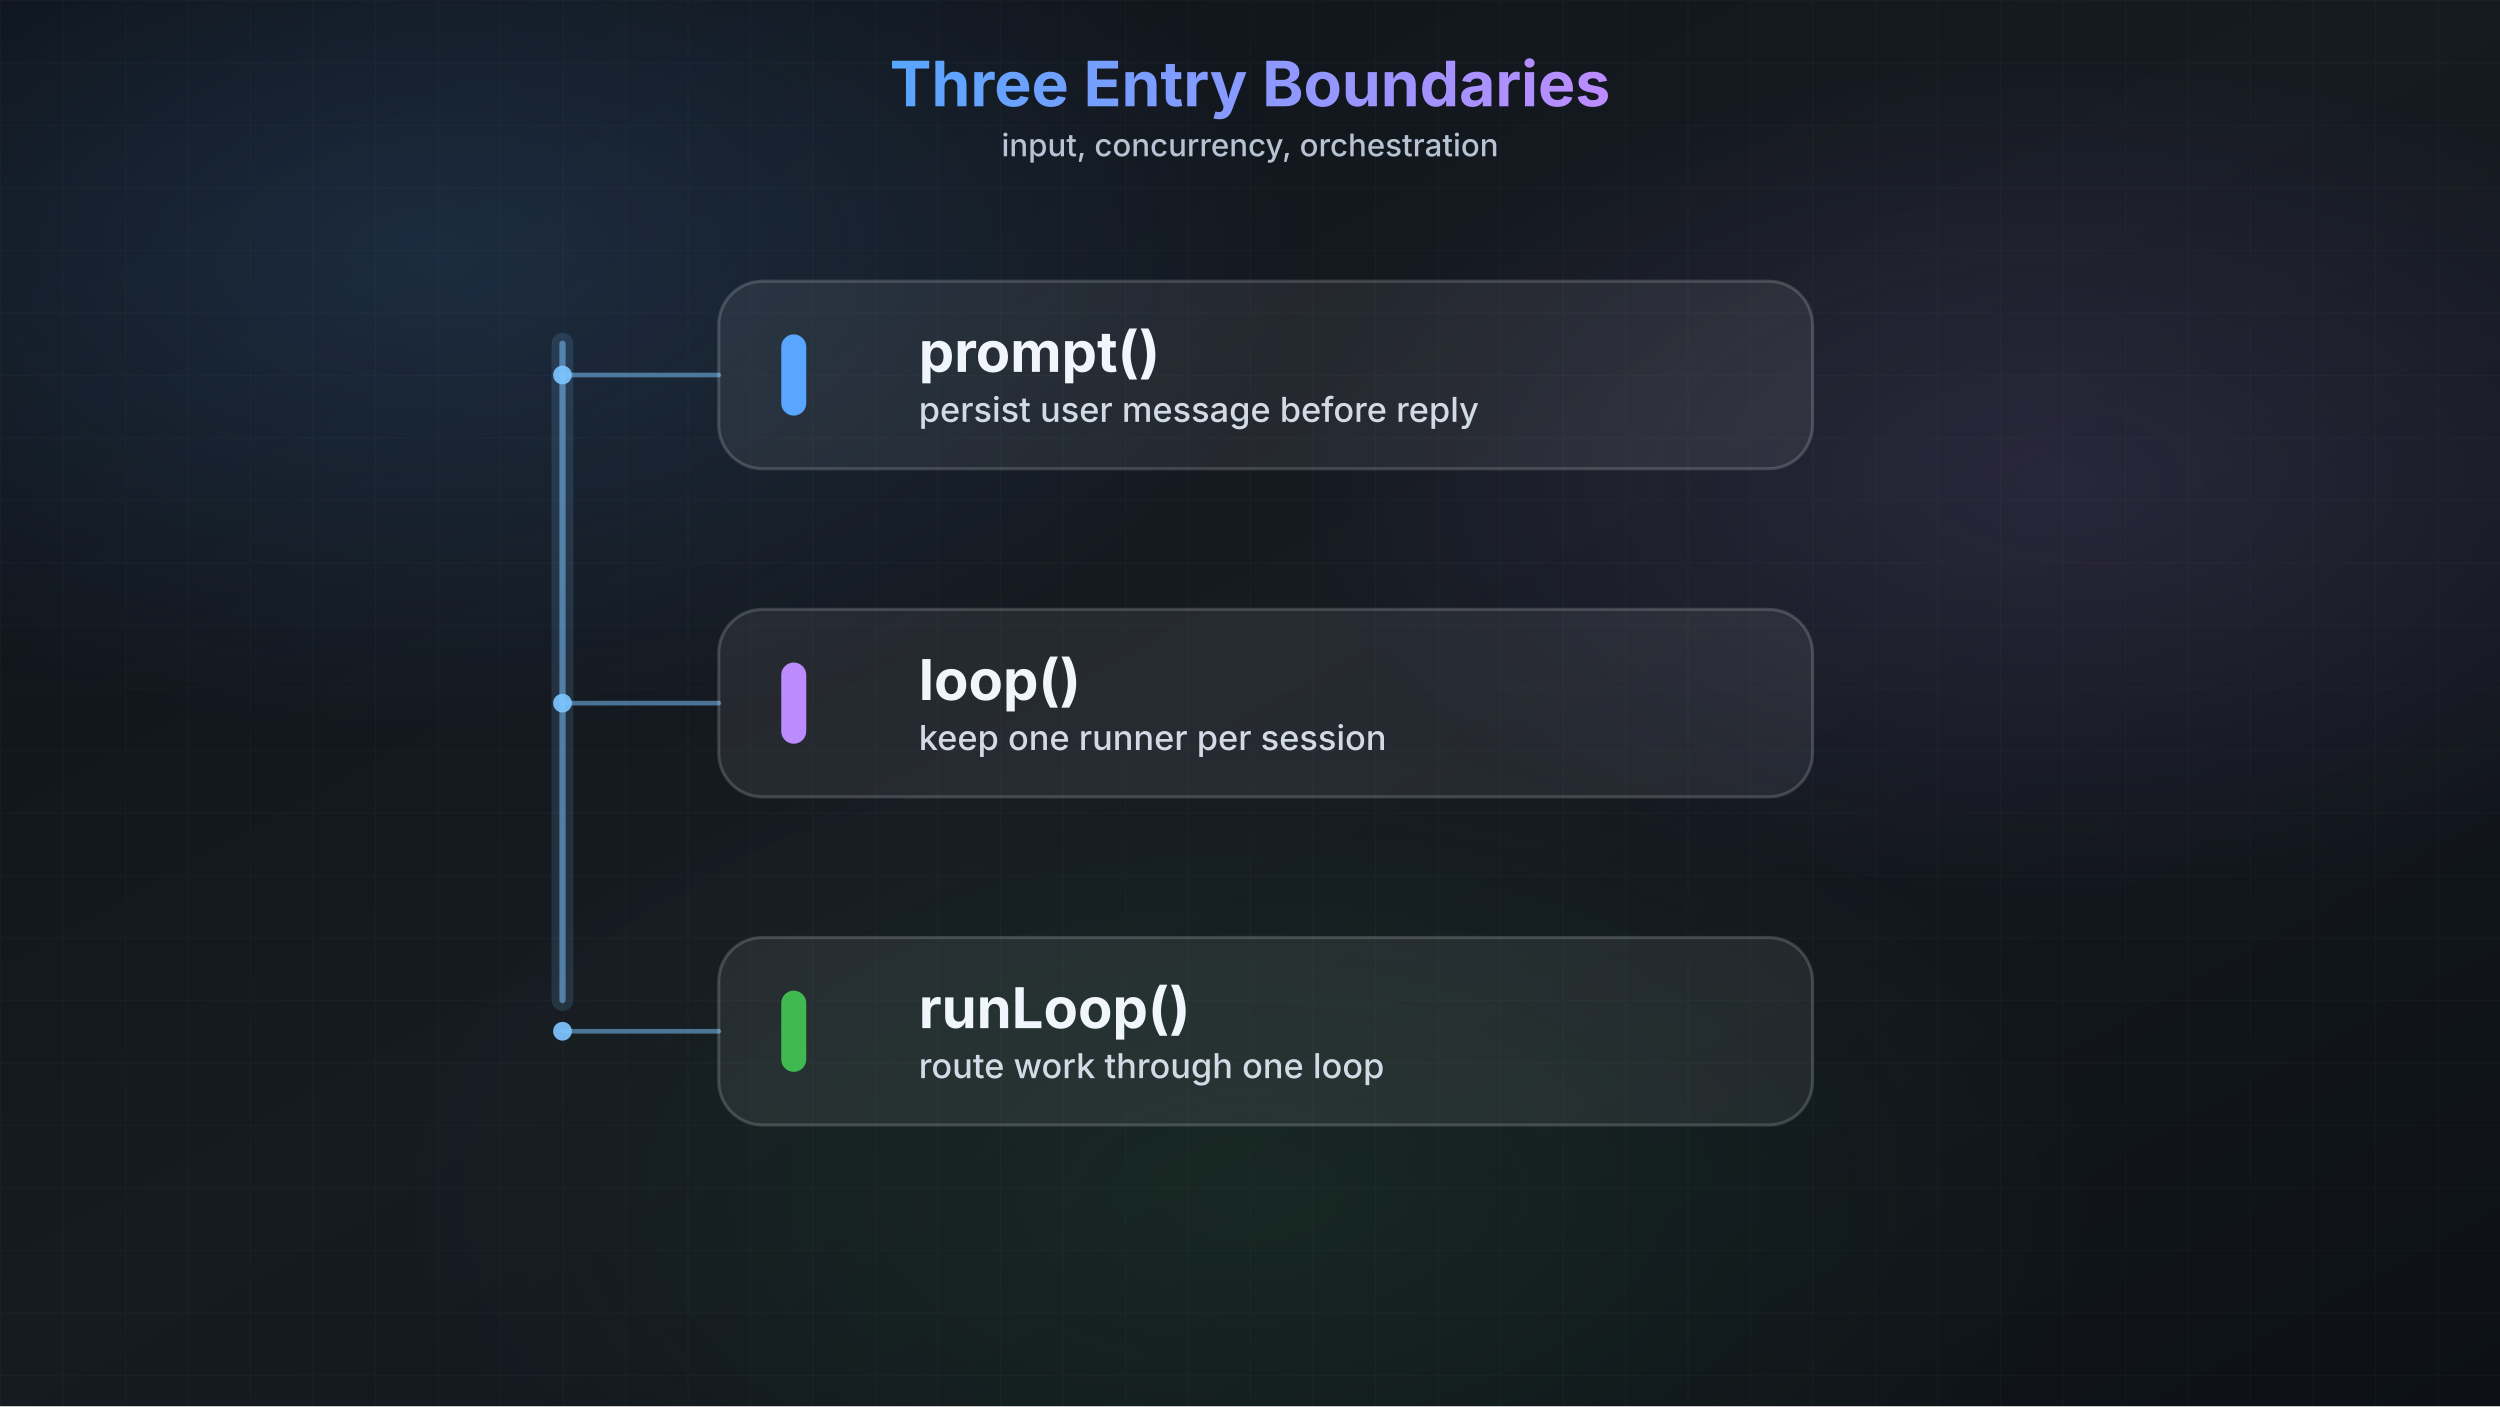
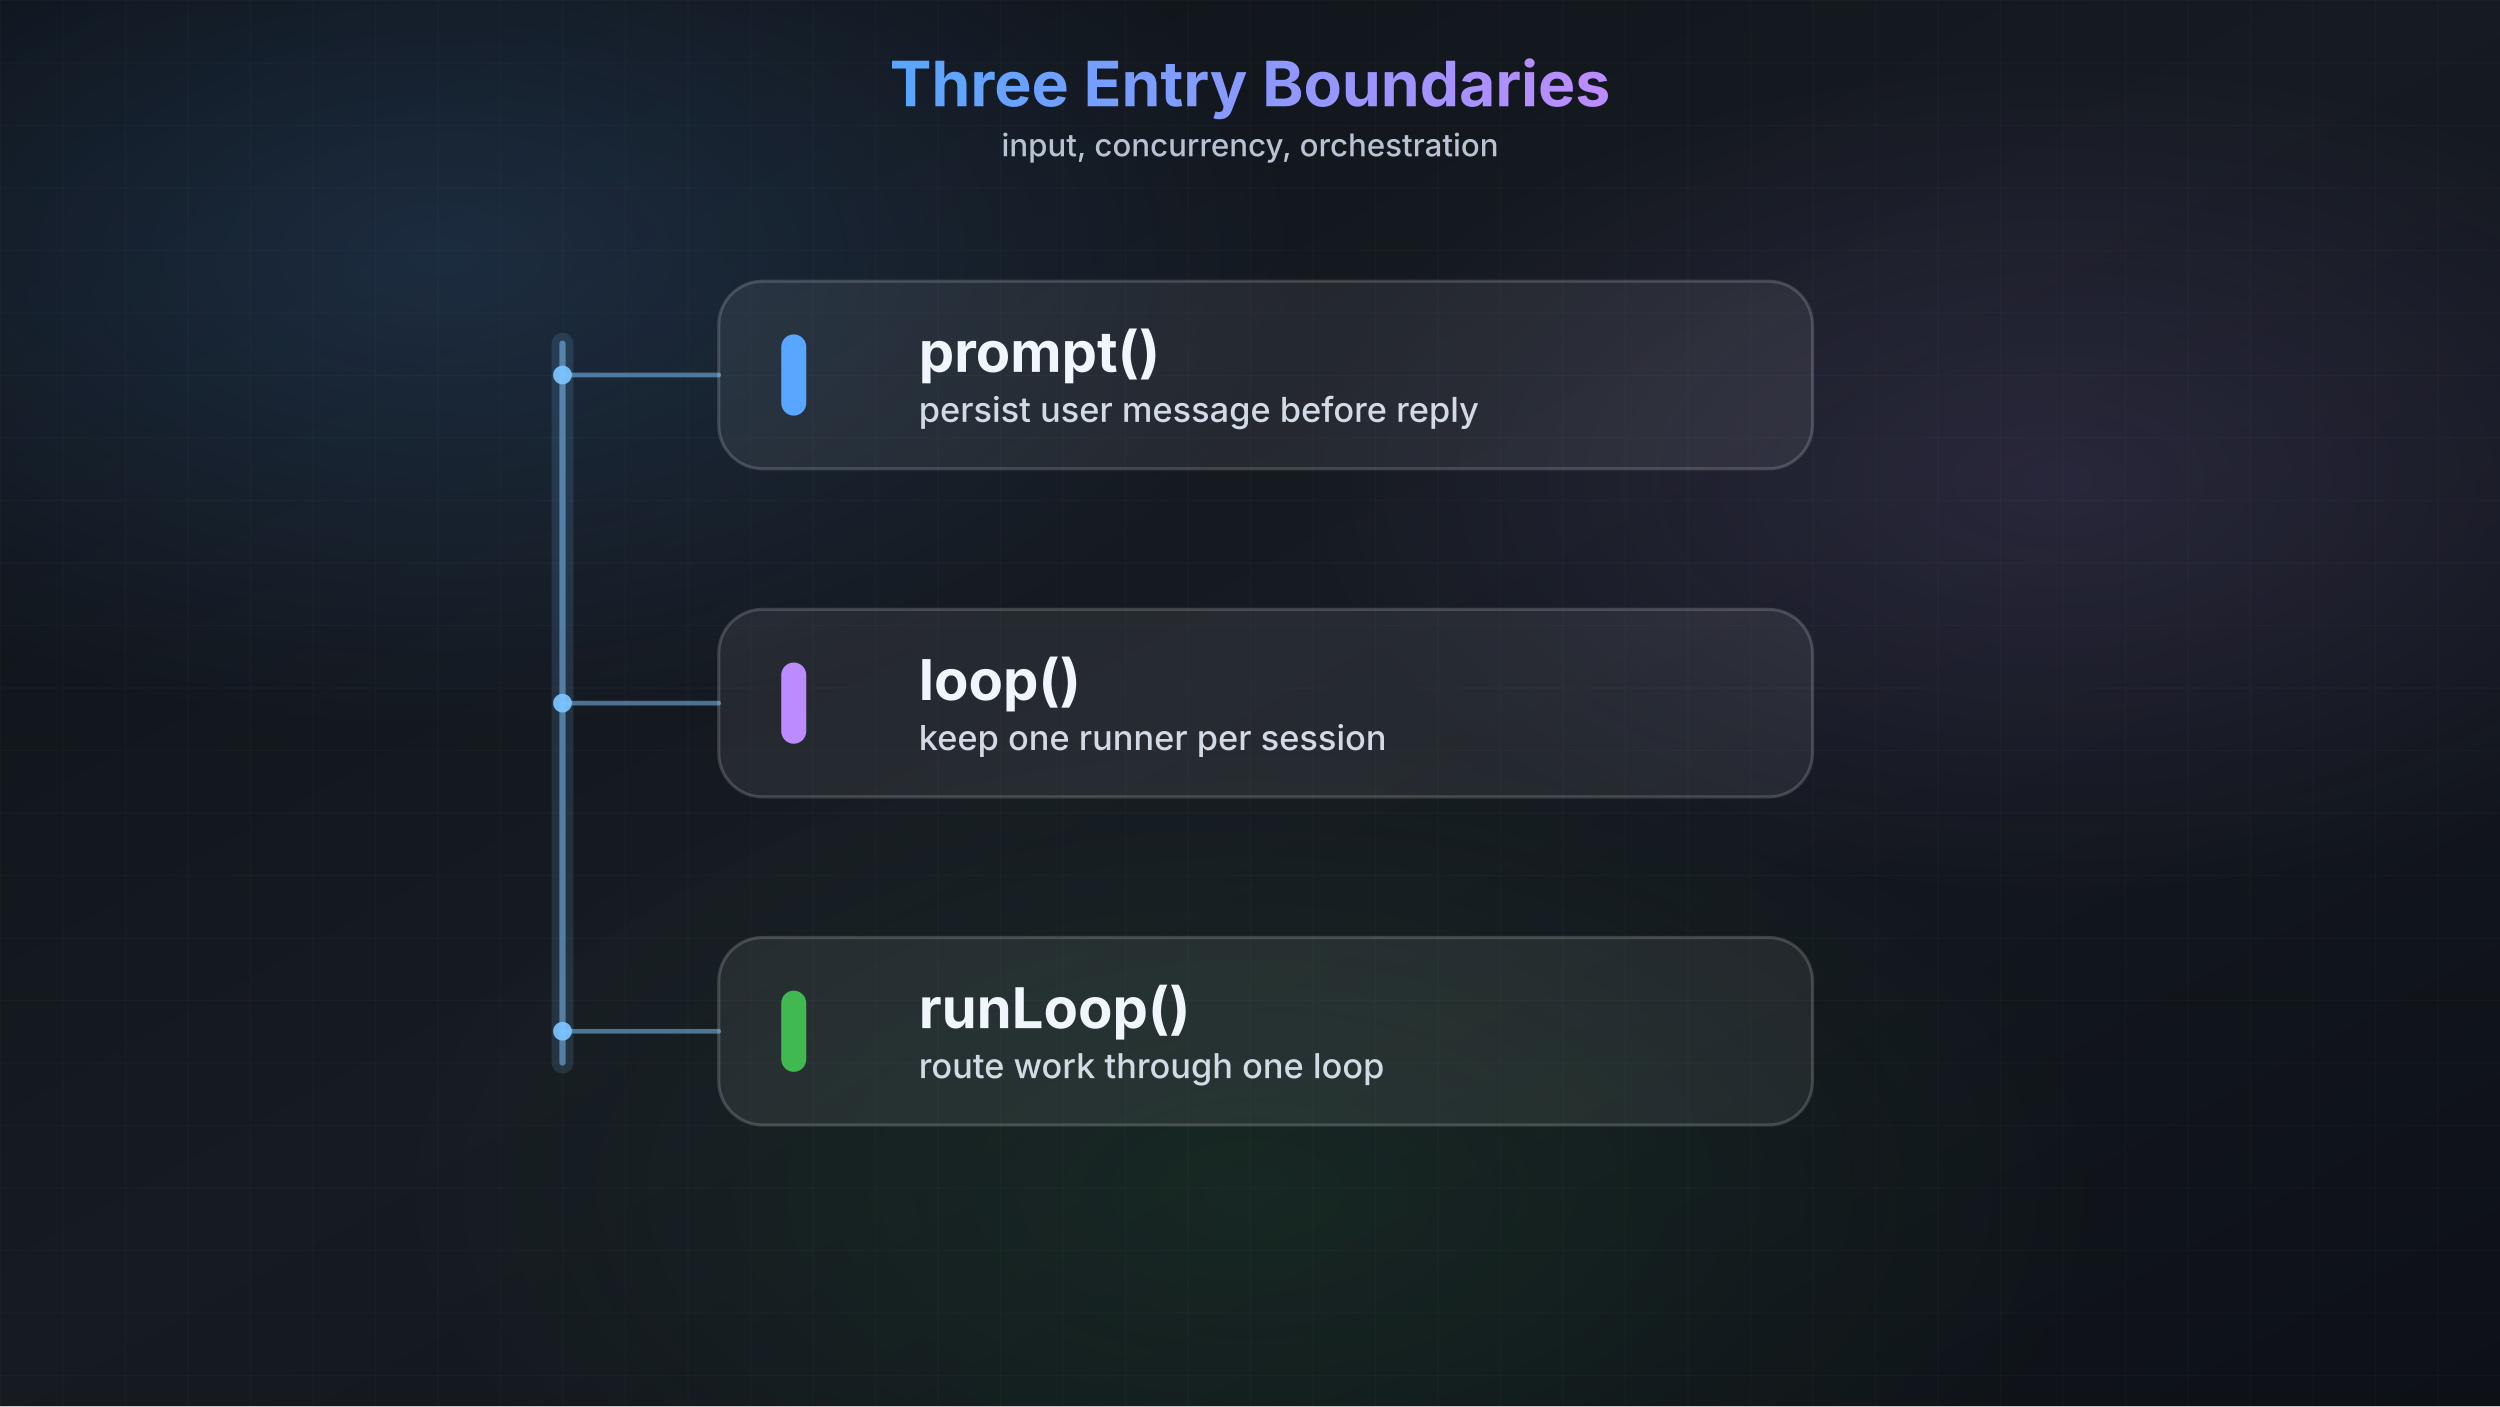
<svg xmlns="http://www.w3.org/2000/svg" viewBox="0 0 1600 900" width="1600" height="900" role="img" aria-label="Three Entry Boundaries">
  <style>
    text { font-family: "Inter", "SF Pro Display", -apple-system, BlinkMacSystemFont, "Segoe UI", sans-serif; }
    .title { font-size: 40px; font-weight: 700; fill: url(#titleGrad); }
    .subtitle { font-size: 20px; font-weight: 500; fill: #b7c3d2; }
    .card-title { font-size: 36px; font-weight: 700; fill: #f0f6fc; }
    .card-meta { font-size: 22px; font-weight: 500; fill: #d2dbe5; }
    .card { fill: rgba(255,255,255,0.07); stroke: rgba(255,255,255,0.17); stroke-width: 2; }
    .spine { fill: none; stroke: rgba(125,196,255,0.52); stroke-width: 4; stroke-linecap: round; }
    .spine-soft { fill: none; stroke: rgba(125,196,255,0.14); stroke-width: 14; stroke-linecap: round; }
    .link { fill: none; stroke: rgba(125,196,255,0.52); stroke-width: 3; stroke-linecap: round; }
    .dot { fill: rgba(125,196,255,0.92); }
    .bar-blue { fill: #58a6ff; }
    .bar-purple { fill: #bc8cff; }
    .bar-green { fill: #3fb950; }
  </style>
  <defs>
    <linearGradient id="bg" x1="0%" y1="0%" x2="100%" y2="100%">
      <stop offset="0%" stop-color="#0d1117" />
      <stop offset="48%" stop-color="#161b22" />
      <stop offset="100%" stop-color="#0d1117" />
    </linearGradient>
    <linearGradient id="titleGrad" x1="0%" y1="0%" x2="100%" y2="0%">
      <stop offset="0%" stop-color="#58a6ff" />
      <stop offset="100%" stop-color="#bc8cff" />
    </linearGradient>
    <pattern id="grid" width="40" height="40" patternUnits="userSpaceOnUse">
      <path d="M40 0 L0 0 0 40" fill="none" stroke="rgba(255,255,255,0.03)" stroke-width="1" />
    </pattern>
    <radialGradient id="glowBlue" cx="18%" cy="18%" r="34%">
      <stop offset="0%" stop-color="#58a6ff" stop-opacity="0.16" />
      <stop offset="100%" stop-color="#58a6ff" stop-opacity="0" />
    </radialGradient>
    <radialGradient id="glowPurple" cx="82%" cy="34%" r="30%">
      <stop offset="0%" stop-color="#bc8cff" stop-opacity="0.12" />
      <stop offset="100%" stop-color="#bc8cff" stop-opacity="0" />
    </radialGradient>
    <radialGradient id="glowGreen" cx="50%" cy="85%" r="34%">
      <stop offset="0%" stop-color="#3fb950" stop-opacity="0.10" />
      <stop offset="100%" stop-color="#3fb950" stop-opacity="0" />
    </radialGradient>
  </defs>
  <rect width="1600" height="900" fill="url(#bg)" />
  <rect width="1600" height="900" fill="url(#grid)" />
  <rect width="1600" height="900" fill="url(#glowBlue)" />
  <rect width="1600" height="900" fill="url(#glowPurple)" />
  <rect width="1600" height="900" fill="url(#glowGreen)" />
  <text x="800" y="68" text-anchor="middle" class="title">Three Entry Boundaries</text>
  <text x="800" y="100" text-anchor="middle" class="subtitle">input, concurrency, orchestration</text>
-   <path d="M360 220 V640" class="spine-soft" />
-   <path d="M360 220 V640" class="spine" />
+   <path d="M360 220 V680" class="spine-soft" />
+   <path d="M360 220 V680" class="spine" />
  <circle cx="360" cy="240" r="6" class="dot" />
  <circle cx="360" cy="450" r="6" class="dot" />
  <circle cx="360" cy="660" r="6" class="dot" />
  <path d="M360 240 H460" class="link" />
  <path d="M360 450 H460" class="link" />
  <path d="M360 660 H460" class="link" />
  <g>
    <rect x="460" y="180" width="700" height="120" rx="28" class="card" />
    <rect x="500" y="214" width="16" height="52" rx="8" class="bar-blue" />
    <text x="588" y="238" class="card-title">prompt()</text>
    <text x="588" y="270" class="card-meta">persist user message before reply</text>
  </g>
  <g>
    <rect x="460" y="390" width="700" height="120" rx="28" class="card" />
    <rect x="500" y="424" width="16" height="52" rx="8" class="bar-purple" />
    <text x="588" y="448" class="card-title">loop()</text>
    <text x="588" y="480" class="card-meta">keep one runner per session</text>
  </g>
  <g>
    <rect x="460" y="600" width="700" height="120" rx="28" class="card" />
    <rect x="500" y="634" width="16" height="52" rx="8" class="bar-green" />
    <text x="588" y="658" class="card-title">runLoop()</text>
    <text x="588" y="690" class="card-meta">route work through one loop</text>
  </g>
</svg>
